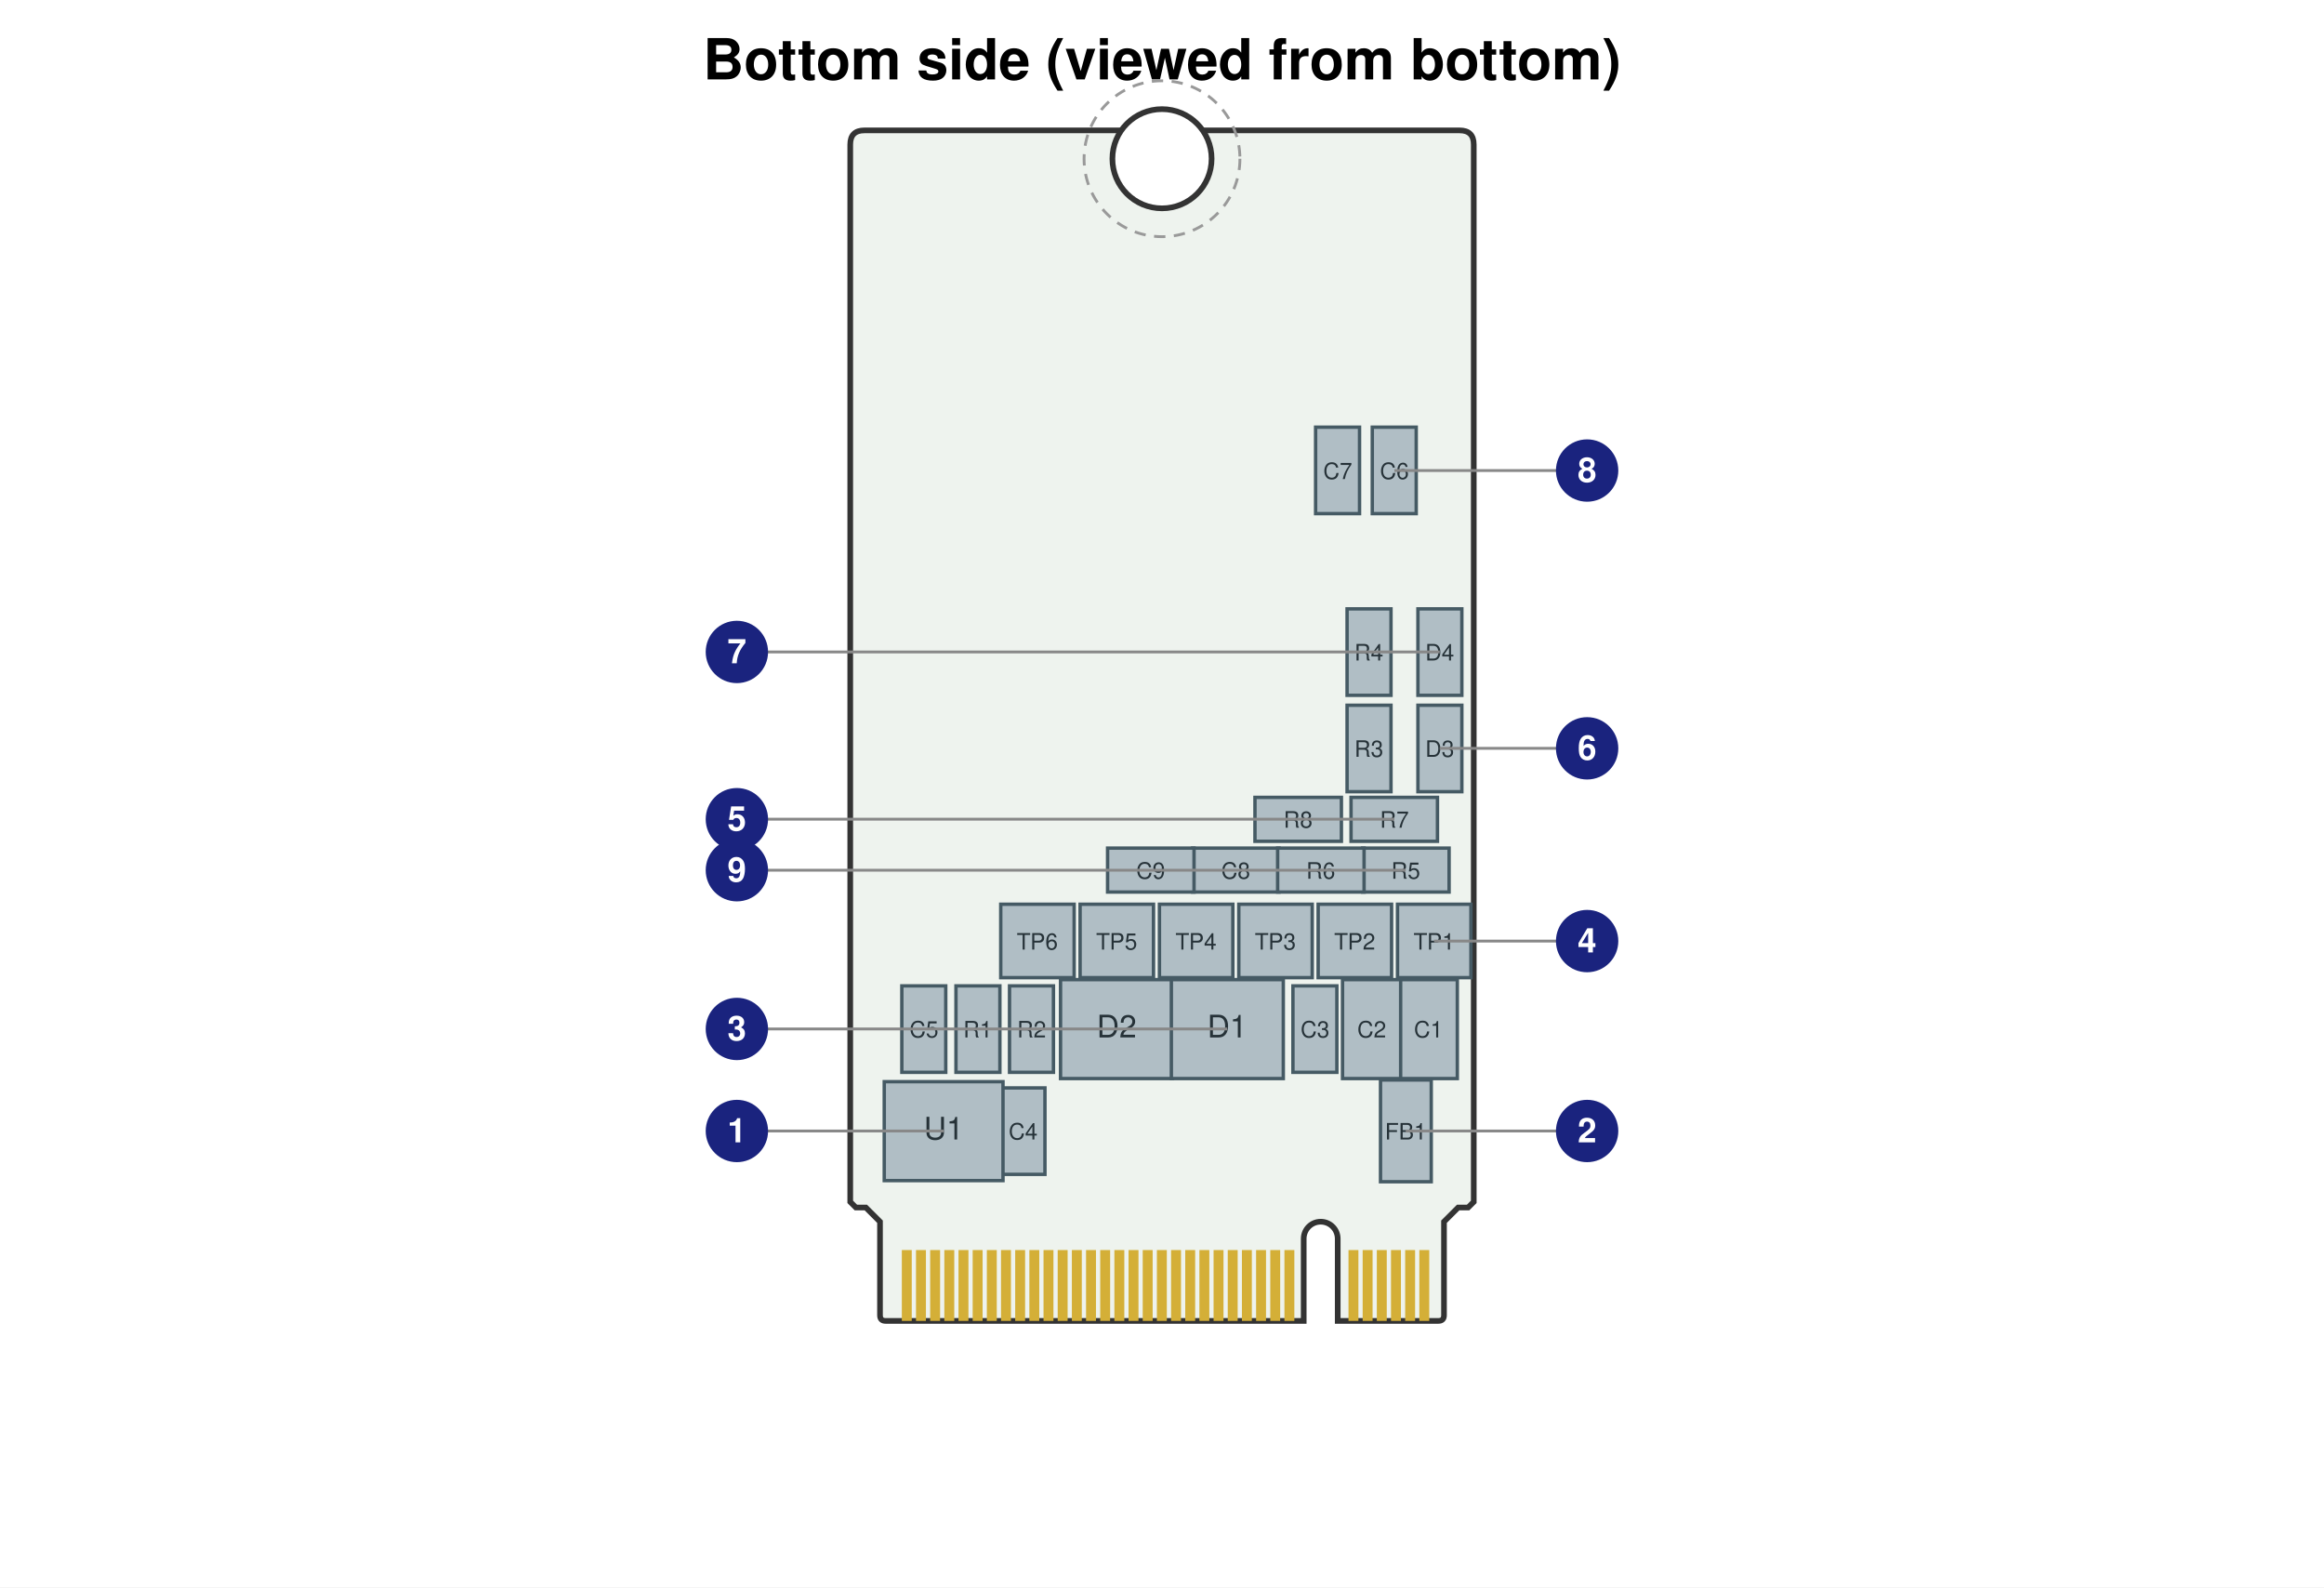
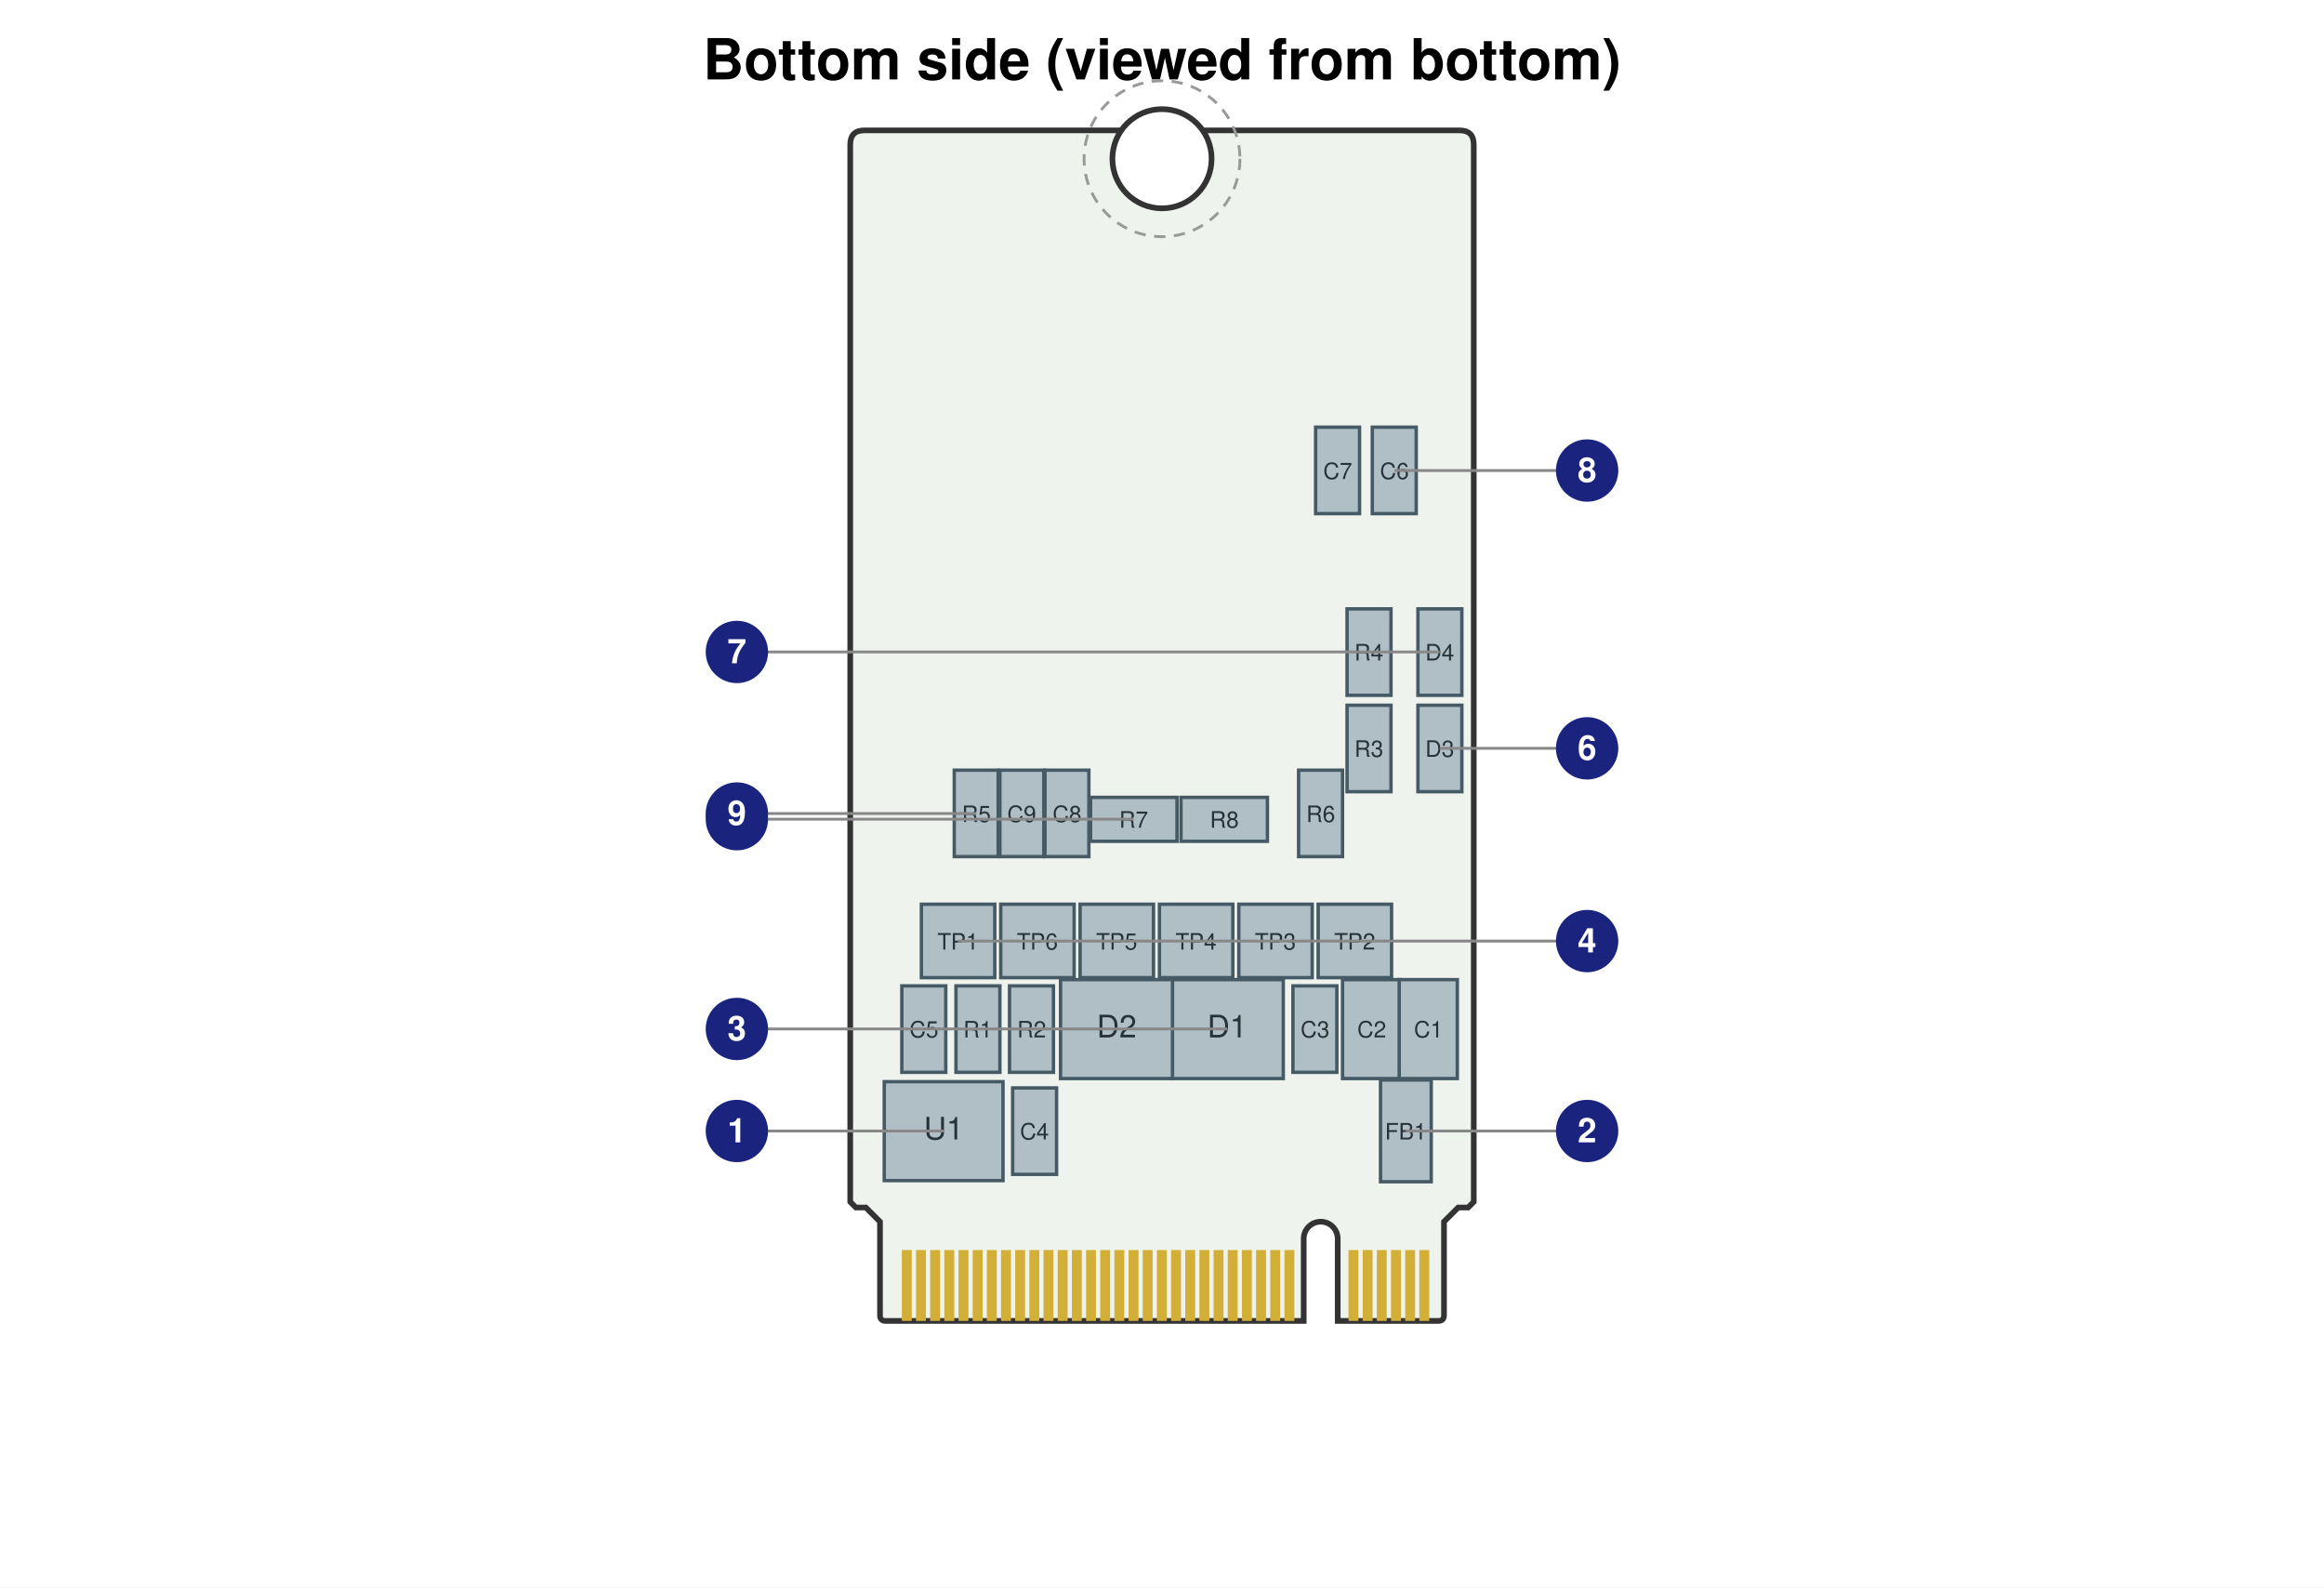
<svg xmlns="http://www.w3.org/2000/svg" width="820" height="560" viewBox="0 0 820 560" font-family="Helvetica,Arial,sans-serif">
  <rect width="820" height="560" fill="white" />
  <text x="410.0" y="28" text-anchor="middle" font-size="20" font-weight="bold">Bottom side (viewed from bottom)</text>
  <g transform="translate(300.0,46)">
    <path d="M 5.0,0.0 L 215.0,0.0 Q 220.0,0.0 220.0,5.0 L 220.0,378.0 L 218.0,380.0 L 214.5,380.0 L 209.5,385.0 L 209.5,418.0 Q 209.5,420.0 207.5,420.0 L 172.0,420.0 L 172.0,391.0 A 6.0 6.0 0 0 0 160.0,391.0 L 160.0,420.0 L 12.5,420.0 Q 10.5,420.0 10.5,418.0 L 10.5,385.0 L 5.5,380.0 L 2.0,380.0 L 0.0,378.0 L 0.0,5.0 Q 0.0,0.0 5.0,0.0 Z" fill="#eef3ee" stroke="#333" stroke-width="2" />
    <circle cx="110.0" cy="10.0" r="17.5" fill="white" stroke="#333" stroke-width="2" />
    <circle cx="110.0" cy="10.0" r="27.5" fill="none" stroke="#999" stroke-width="1" stroke-dasharray="4 3" />
    <rect x="18.2" y="395.0" width="3.5" height="25.0" fill="#d4af37" stroke="none" />
    <rect x="23.2" y="395.0" width="3.5" height="25.0" fill="#d4af37" stroke="none" />
    <rect x="28.2" y="395.0" width="3.5" height="25.0" fill="#d4af37" stroke="none" />
    <rect x="33.2" y="395.0" width="3.5" height="25.0" fill="#d4af37" stroke="none" />
    <rect x="38.2" y="395.0" width="3.5" height="25.0" fill="#d4af37" stroke="none" />
    <rect x="43.2" y="395.0" width="3.5" height="25.0" fill="#d4af37" stroke="none" />
    <rect x="48.2" y="395.0" width="3.5" height="25.0" fill="#d4af37" stroke="none" />
    <rect x="53.2" y="395.0" width="3.5" height="25.0" fill="#d4af37" stroke="none" />
    <rect x="58.2" y="395.0" width="3.5" height="25.0" fill="#d4af37" stroke="none" />
    <rect x="63.2" y="395.0" width="3.5" height="25.0" fill="#d4af37" stroke="none" />
    <rect x="68.2" y="395.0" width="3.5" height="25.0" fill="#d4af37" stroke="none" />
    <rect x="73.2" y="395.0" width="3.5" height="25.0" fill="#d4af37" stroke="none" />
    <rect x="78.2" y="395.0" width="3.5" height="25.0" fill="#d4af37" stroke="none" />
    <rect x="83.2" y="395.0" width="3.5" height="25.0" fill="#d4af37" stroke="none" />
    <rect x="88.2" y="395.0" width="3.5" height="25.0" fill="#d4af37" stroke="none" />
    <rect x="93.2" y="395.0" width="3.5" height="25.0" fill="#d4af37" stroke="none" />
    <rect x="98.2" y="395.0" width="3.5" height="25.0" fill="#d4af37" stroke="none" />
    <rect x="103.2" y="395.0" width="3.5" height="25.0" fill="#d4af37" stroke="none" />
    <rect x="108.2" y="395.0" width="3.5" height="25.0" fill="#d4af37" stroke="none" />
    <rect x="113.2" y="395.0" width="3.5" height="25.0" fill="#d4af37" stroke="none" />
    <rect x="118.2" y="395.0" width="3.5" height="25.0" fill="#d4af37" stroke="none" />
    <rect x="123.2" y="395.0" width="3.5" height="25.0" fill="#d4af37" stroke="none" />
    <rect x="128.2" y="395.0" width="3.5" height="25.0" fill="#d4af37" stroke="none" />
    <rect x="133.2" y="395.0" width="3.5" height="25.0" fill="#d4af37" stroke="none" />
    <rect x="138.2" y="395.0" width="3.5" height="25.0" fill="#d4af37" stroke="none" />
    <rect x="143.2" y="395.0" width="3.5" height="25.0" fill="#d4af37" stroke="none" />
    <rect x="148.2" y="395.0" width="3.5" height="25.0" fill="#d4af37" stroke="none" />
    <rect x="153.2" y="395.0" width="3.5" height="25.0" fill="#d4af37" stroke="none" />
    <rect x="175.8" y="395.0" width="3.5" height="25.0" fill="#d4af37" stroke="none" />
    <rect x="180.8" y="395.0" width="3.5" height="25.0" fill="#d4af37" stroke="none" />
    <rect x="185.8" y="395.0" width="3.5" height="25.0" fill="#d4af37" stroke="none" />
    <rect x="190.8" y="395.0" width="3.5" height="25.0" fill="#d4af37" stroke="none" />
    <rect x="195.8" y="395.0" width="3.5" height="25.0" fill="#d4af37" stroke="none" />
    <rect x="200.8" y="395.0" width="3.5" height="25.0" fill="#d4af37" stroke="none" />
-     <rect x="53.2" y="337.8" width="15.5" height="30.5" fill="#b0bec5" stroke="#455a64" stroke-width="1.2" />
-     <text x="61.0" y="356.0" text-anchor="middle" font-size="8" fill="#263238">C4</text>
+     <rect x="200.3" y="202.8" width="15.5" height="30.5" fill="#b0bec5" stroke="#455a64" stroke-width="1.2" />
+     <text x="208.0" y="221.0" text-anchor="middle" font-size="8" fill="#263238">D3</text>
    <rect x="37.3" y="301.8" width="15.5" height="30.5" fill="#b0bec5" stroke="#455a64" stroke-width="1.2" />
    <text x="45.0" y="320.0" text-anchor="middle" font-size="8" fill="#263238">R1</text>
+     <rect x="68.7" y="225.7" width="15.5" height="30.5" fill="#b0bec5" stroke="#455a64" stroke-width="1.2" />
+     <text x="76.5" y="244.0" text-anchor="middle" font-size="8" fill="#263238">C8</text>
+     <rect x="175.3" y="168.8" width="15.5" height="30.5" fill="#b0bec5" stroke="#455a64" stroke-width="1.2" />
+     <text x="183.0" y="187.0" text-anchor="middle" font-size="8" fill="#263238">R4</text>
+     <rect x="116.7" y="235.3" width="30.5" height="15.5" fill="#b0bec5" stroke="#455a64" stroke-width="1.2" />
+     <text x="132.0" y="246.0" text-anchor="middle" font-size="8" fill="#263238">R8</text>
+     <rect x="52.8" y="225.7" width="15.5" height="30.5" fill="#b0bec5" stroke="#455a64" stroke-width="1.2" />
+     <text x="60.5" y="244.0" text-anchor="middle" font-size="8" fill="#263238">C9</text>
+     <rect x="173.7" y="299.6" width="20.5" height="34.9" fill="#b0bec5" stroke="#455a64" stroke-width="1.2" />
+     <text x="184.0" y="320.0" text-anchor="middle" font-size="8" fill="#263238">C2</text>
+     <rect x="36.7" y="225.7" width="15.5" height="30.5" fill="#b0bec5" stroke="#455a64" stroke-width="1.2" />
+     <text x="44.5" y="244.0" text-anchor="middle" font-size="8" fill="#263238">R5</text>
+     <rect x="156.2" y="301.8" width="15.5" height="30.5" fill="#b0bec5" stroke="#455a64" stroke-width="1.2" />
+     <text x="164.0" y="320.0" text-anchor="middle" font-size="8" fill="#263238">C3</text>
+     <rect x="165.1" y="273.0" width="25.9" height="25.9" fill="#b0bec5" stroke="#455a64" stroke-width="1.2" />
+     <text x="178.0" y="289.0" text-anchor="middle" font-size="8" fill="#263238">TP2</text>
+     <rect x="113.3" y="299.6" width="39.5" height="34.9" fill="#b0bec5" stroke="#455a64" stroke-width="1.2" />
+     <text x="133.0" y="320.0" text-anchor="middle" font-size="11" fill="#263238">D1</text>
+     <rect x="12.0" y="335.6" width="41.9" height="34.9" fill="#b0bec5" stroke="#455a64" stroke-width="1.2" />
+     <text x="33.0" y="356.0" text-anchor="middle" font-size="11" fill="#263238">U1</text>
+     <rect x="200.3" y="168.8" width="15.5" height="30.5" fill="#b0bec5" stroke="#455a64" stroke-width="1.2" />
+     <text x="208.0" y="187.0" text-anchor="middle" font-size="8" fill="#263238">D4</text>
+     <rect x="56.2" y="301.8" width="15.5" height="30.5" fill="#b0bec5" stroke="#455a64" stroke-width="1.2" />
+     <text x="64.0" y="320.0" text-anchor="middle" font-size="8" fill="#263238">R2</text>
+     <rect x="164.2" y="104.7" width="15.5" height="30.5" fill="#b0bec5" stroke="#455a64" stroke-width="1.2" />
+     <text x="172.0" y="123.0" text-anchor="middle" font-size="8" fill="#263238">C7</text>
+     <rect x="18.2" y="301.8" width="15.5" height="30.5" fill="#b0bec5" stroke="#455a64" stroke-width="1.2" />
+     <text x="26.0" y="320.0" text-anchor="middle" font-size="8" fill="#263238">C5</text>
+     <rect x="84.8" y="235.3" width="30.5" height="15.5" fill="#b0bec5" stroke="#455a64" stroke-width="1.2" />
+     <text x="100.0" y="246.0" text-anchor="middle" font-size="8" fill="#263238">R7</text>
+     <rect x="158.2" y="225.7" width="15.5" height="30.5" fill="#b0bec5" stroke="#455a64" stroke-width="1.2" />
+     <text x="166.0" y="244.0" text-anchor="middle" font-size="8" fill="#263238">R6</text>
+     <rect x="184.2" y="104.7" width="15.5" height="30.5" fill="#b0bec5" stroke="#455a64" stroke-width="1.2" />
+     <text x="192.0" y="123.0" text-anchor="middle" font-size="8" fill="#263238">C6</text>
+     <rect x="109.1" y="273.0" width="25.9" height="25.9" fill="#b0bec5" stroke="#455a64" stroke-width="1.2" />
+     <text x="122.0" y="289.0" text-anchor="middle" font-size="8" fill="#263238">TP4</text>
+     <rect x="74.2" y="299.6" width="39.5" height="34.9" fill="#b0bec5" stroke="#455a64" stroke-width="1.2" />
+     <text x="94.0" y="320.0" text-anchor="middle" font-size="11" fill="#263238">D2</text>
+     <rect x="53.1" y="273.0" width="25.9" height="25.9" fill="#b0bec5" stroke="#455a64" stroke-width="1.2" />
+     <text x="66.0" y="289.0" text-anchor="middle" font-size="8" fill="#263238">TP6</text>
+     <rect x="175.3" y="202.8" width="15.5" height="30.5" fill="#b0bec5" stroke="#455a64" stroke-width="1.2" />
+     <text x="183.0" y="221.0" text-anchor="middle" font-size="8" fill="#263238">R3</text>
+     <rect x="193.7" y="299.6" width="20.5" height="34.9" fill="#b0bec5" stroke="#455a64" stroke-width="1.2" />
+     <text x="204.0" y="320.0" text-anchor="middle" font-size="8" fill="#263238">C1</text>
+     <rect x="137.1" y="273.0" width="25.9" height="25.9" fill="#b0bec5" stroke="#455a64" stroke-width="1.2" />
+     <text x="150.0" y="289.0" text-anchor="middle" font-size="8" fill="#263238">TP3</text>
    <rect x="81.1" y="273.0" width="25.9" height="25.9" fill="#b0bec5" stroke="#455a64" stroke-width="1.2" />
    <text x="94.0" y="289.0" text-anchor="middle" font-size="8" fill="#263238">TP5</text>
-     <rect x="165.1" y="273.0" width="25.9" height="25.9" fill="#b0bec5" stroke="#455a64" stroke-width="1.2" />
-     <text x="178.0" y="289.0" text-anchor="middle" font-size="8" fill="#263238">TP2</text>
+     <rect x="57.3" y="337.8" width="15.5" height="30.5" fill="#b0bec5" stroke="#455a64" stroke-width="1.2" />
+     <text x="65.0" y="356.0" text-anchor="middle" font-size="8" fill="#263238">C4</text>
    <rect x="187.1" y="335.0" width="17.9" height="35.9" fill="#b0bec5" stroke="#455a64" stroke-width="1.2" />
    <text x="196.0" y="356.0" text-anchor="middle" font-size="8" fill="#263238">FB1</text>
-     <rect x="175.3" y="202.8" width="15.5" height="30.5" fill="#b0bec5" stroke="#455a64" stroke-width="1.2" />
-     <text x="183.0" y="221.0" text-anchor="middle" font-size="8" fill="#263238">R3</text>
-     <rect x="156.2" y="301.8" width="15.5" height="30.5" fill="#b0bec5" stroke="#455a64" stroke-width="1.2" />
-     <text x="164.0" y="320.0" text-anchor="middle" font-size="8" fill="#263238">C3</text>
-     <rect x="120.8" y="253.2" width="30.5" height="15.5" fill="#b0bec5" stroke="#455a64" stroke-width="1.2" />
-     <text x="136.0" y="264.0" text-anchor="middle" font-size="8" fill="#263238">C8</text>
-     <rect x="184.2" y="104.7" width="15.5" height="30.5" fill="#b0bec5" stroke="#455a64" stroke-width="1.2" />
-     <text x="192.0" y="123.0" text-anchor="middle" font-size="8" fill="#263238">C6</text>
-     <rect x="180.8" y="253.2" width="30.5" height="15.5" fill="#b0bec5" stroke="#455a64" stroke-width="1.2" />
-     <text x="196.0" y="264.0" text-anchor="middle" font-size="8" fill="#263238">R5</text>
-     <rect x="137.1" y="273.0" width="25.9" height="25.9" fill="#b0bec5" stroke="#455a64" stroke-width="1.2" />
-     <text x="150.0" y="289.0" text-anchor="middle" font-size="8" fill="#263238">TP3</text>
-     <rect x="193.7" y="299.6" width="20.5" height="34.9" fill="#b0bec5" stroke="#455a64" stroke-width="1.2" />
-     <text x="204.0" y="320.0" text-anchor="middle" font-size="8" fill="#263238">C1</text>
-     <rect x="176.7" y="235.3" width="30.5" height="15.5" fill="#b0bec5" stroke="#455a64" stroke-width="1.2" />
-     <text x="192.0" y="246.0" text-anchor="middle" font-size="8" fill="#263238">R7</text>
-     <rect x="12.0" y="335.6" width="41.9" height="34.9" fill="#b0bec5" stroke="#455a64" stroke-width="1.2" />
-     <text x="33.0" y="356.0" text-anchor="middle" font-size="11" fill="#263238">U1</text>
-     <rect x="175.3" y="168.8" width="15.5" height="30.5" fill="#b0bec5" stroke="#455a64" stroke-width="1.2" />
-     <text x="183.0" y="187.0" text-anchor="middle" font-size="8" fill="#263238">R4</text>
-     <rect x="150.8" y="253.2" width="30.5" height="15.5" fill="#b0bec5" stroke="#455a64" stroke-width="1.2" />
-     <text x="166.0" y="264.0" text-anchor="middle" font-size="8" fill="#263238">R6</text>
-     <rect x="173.7" y="299.6" width="20.5" height="34.9" fill="#b0bec5" stroke="#455a64" stroke-width="1.2" />
-     <text x="184.0" y="320.0" text-anchor="middle" font-size="8" fill="#263238">C2</text>
-     <rect x="56.2" y="301.8" width="15.5" height="30.5" fill="#b0bec5" stroke="#455a64" stroke-width="1.2" />
-     <text x="64.0" y="320.0" text-anchor="middle" font-size="8" fill="#263238">R2</text>
-     <rect x="74.2" y="299.6" width="39.5" height="34.9" fill="#b0bec5" stroke="#455a64" stroke-width="1.2" />
-     <text x="94.0" y="320.0" text-anchor="middle" font-size="11" fill="#263238">D2</text>
-     <rect x="90.8" y="253.2" width="30.5" height="15.5" fill="#b0bec5" stroke="#455a64" stroke-width="1.2" />
-     <text x="106.0" y="264.0" text-anchor="middle" font-size="8" fill="#263238">C9</text>
-     <rect x="142.8" y="235.3" width="30.5" height="15.5" fill="#b0bec5" stroke="#455a64" stroke-width="1.2" />
-     <text x="158.0" y="246.0" text-anchor="middle" font-size="8" fill="#263238">R8</text>
-     <rect x="200.3" y="168.8" width="15.5" height="30.5" fill="#b0bec5" stroke="#455a64" stroke-width="1.2" />
-     <text x="208.0" y="187.0" text-anchor="middle" font-size="8" fill="#263238">D4</text>
-     <rect x="193.1" y="273.0" width="25.9" height="25.9" fill="#b0bec5" stroke="#455a64" stroke-width="1.2" />
-     <text x="206.0" y="289.0" text-anchor="middle" font-size="8" fill="#263238">TP1</text>
-     <rect x="200.3" y="202.8" width="15.5" height="30.5" fill="#b0bec5" stroke="#455a64" stroke-width="1.2" />
-     <text x="208.0" y="221.0" text-anchor="middle" font-size="8" fill="#263238">D3</text>
-     <rect x="113.3" y="299.6" width="39.5" height="34.9" fill="#b0bec5" stroke="#455a64" stroke-width="1.2" />
-     <text x="133.0" y="320.0" text-anchor="middle" font-size="11" fill="#263238">D1</text>
-     <rect x="53.1" y="273.0" width="25.9" height="25.9" fill="#b0bec5" stroke="#455a64" stroke-width="1.2" />
-     <text x="66.0" y="289.0" text-anchor="middle" font-size="8" fill="#263238">TP6</text>
-     <rect x="164.2" y="104.7" width="15.5" height="30.5" fill="#b0bec5" stroke="#455a64" stroke-width="1.2" />
-     <text x="172.0" y="123.0" text-anchor="middle" font-size="8" fill="#263238">C7</text>
-     <rect x="109.1" y="273.0" width="25.9" height="25.9" fill="#b0bec5" stroke="#455a64" stroke-width="1.2" />
-     <text x="122.0" y="289.0" text-anchor="middle" font-size="8" fill="#263238">TP4</text>
-     <rect x="18.2" y="301.8" width="15.5" height="30.5" fill="#b0bec5" stroke="#455a64" stroke-width="1.2" />
-     <text x="26.0" y="320.0" text-anchor="middle" font-size="8" fill="#263238">C5</text>
+     <rect x="25.1" y="273.0" width="25.9" height="25.9" fill="#b0bec5" stroke="#455a64" stroke-width="1.2" />
+     <text x="38.0" y="289.0" text-anchor="middle" font-size="8" fill="#263238">TP1</text>
  </g>
  <line x1="333.0" y1="399" x2="260.0" y2="399" stroke="#888" stroke-width="1" />
  <circle cx="260.0" cy="399" r="11" fill="#1a237e" />
  <text x="260.0" y="403" text-anchor="middle" font-size="12" fill="white" font-weight="bold">1</text>
  <line x1="496" y1="399" x2="560.0" y2="399" stroke="#888" stroke-width="1" />
  <circle cx="560.0" cy="399" r="11" fill="#1a237e" />
  <text x="560.0" y="403" text-anchor="middle" font-size="12" fill="white" font-weight="bold">2</text>
  <line x1="433.0" y1="363" x2="260.0" y2="363" stroke="#888" stroke-width="1" />
  <circle cx="260.0" cy="363" r="11" fill="#1a237e" />
  <text x="260.0" y="367" text-anchor="middle" font-size="12" fill="white" font-weight="bold">3</text>
-   <line x1="506" y1="332" x2="560.0" y2="332" stroke="#888" stroke-width="1" />
+   <line x1="338.0" y1="332" x2="560.0" y2="332" stroke="#888" stroke-width="1" />
  <circle cx="560.0" cy="332" r="11" fill="#1a237e" />
  <text x="560.0" y="336" text-anchor="middle" font-size="12" fill="white" font-weight="bold">4</text>
-   <line x1="492.0" y1="289" x2="260.0" y2="289" stroke="#888" stroke-width="1" />
+   <line x1="400.0" y1="289" x2="260.0" y2="289" stroke="#888" stroke-width="1" />
  <circle cx="260.0" cy="289" r="11" fill="#1a237e" />
  <text x="260.0" y="293" text-anchor="middle" font-size="12" fill="white" font-weight="bold">5</text>
  <line x1="508.0" y1="264" x2="560.0" y2="264" stroke="#888" stroke-width="1" />
  <circle cx="560.0" cy="264" r="11" fill="#1a237e" />
  <text x="560.0" y="268" text-anchor="middle" font-size="12" fill="white" font-weight="bold">6</text>
  <line x1="508.0" y1="230" x2="260.0" y2="230" stroke="#888" stroke-width="1" />
  <circle cx="260.0" cy="230" r="11" fill="#1a237e" />
  <text x="260.0" y="234" text-anchor="middle" font-size="12" fill="white" font-weight="bold">7</text>
  <line x1="492.0" y1="166.0" x2="560.0" y2="166.0" stroke="#888" stroke-width="1" />
  <circle cx="560.0" cy="166.0" r="11" fill="#1a237e" />
  <text x="560.0" y="170.0" text-anchor="middle" font-size="12" fill="white" font-weight="bold">8</text>
-   <line x1="496" y1="307" x2="260.0" y2="307" stroke="#888" stroke-width="1" />
-   <circle cx="260.0" cy="307" r="11" fill="#1a237e" />
-   <text x="260.0" y="311" text-anchor="middle" font-size="12" fill="white" font-weight="bold">9</text>
+   <line x1="344.5" y1="287" x2="260.0" y2="287" stroke="#888" stroke-width="1" />
+   <circle cx="260.0" cy="287" r="11" fill="#1a237e" />
+   <text x="260.0" y="291" text-anchor="middle" font-size="12" fill="white" font-weight="bold">9</text>
</svg>
